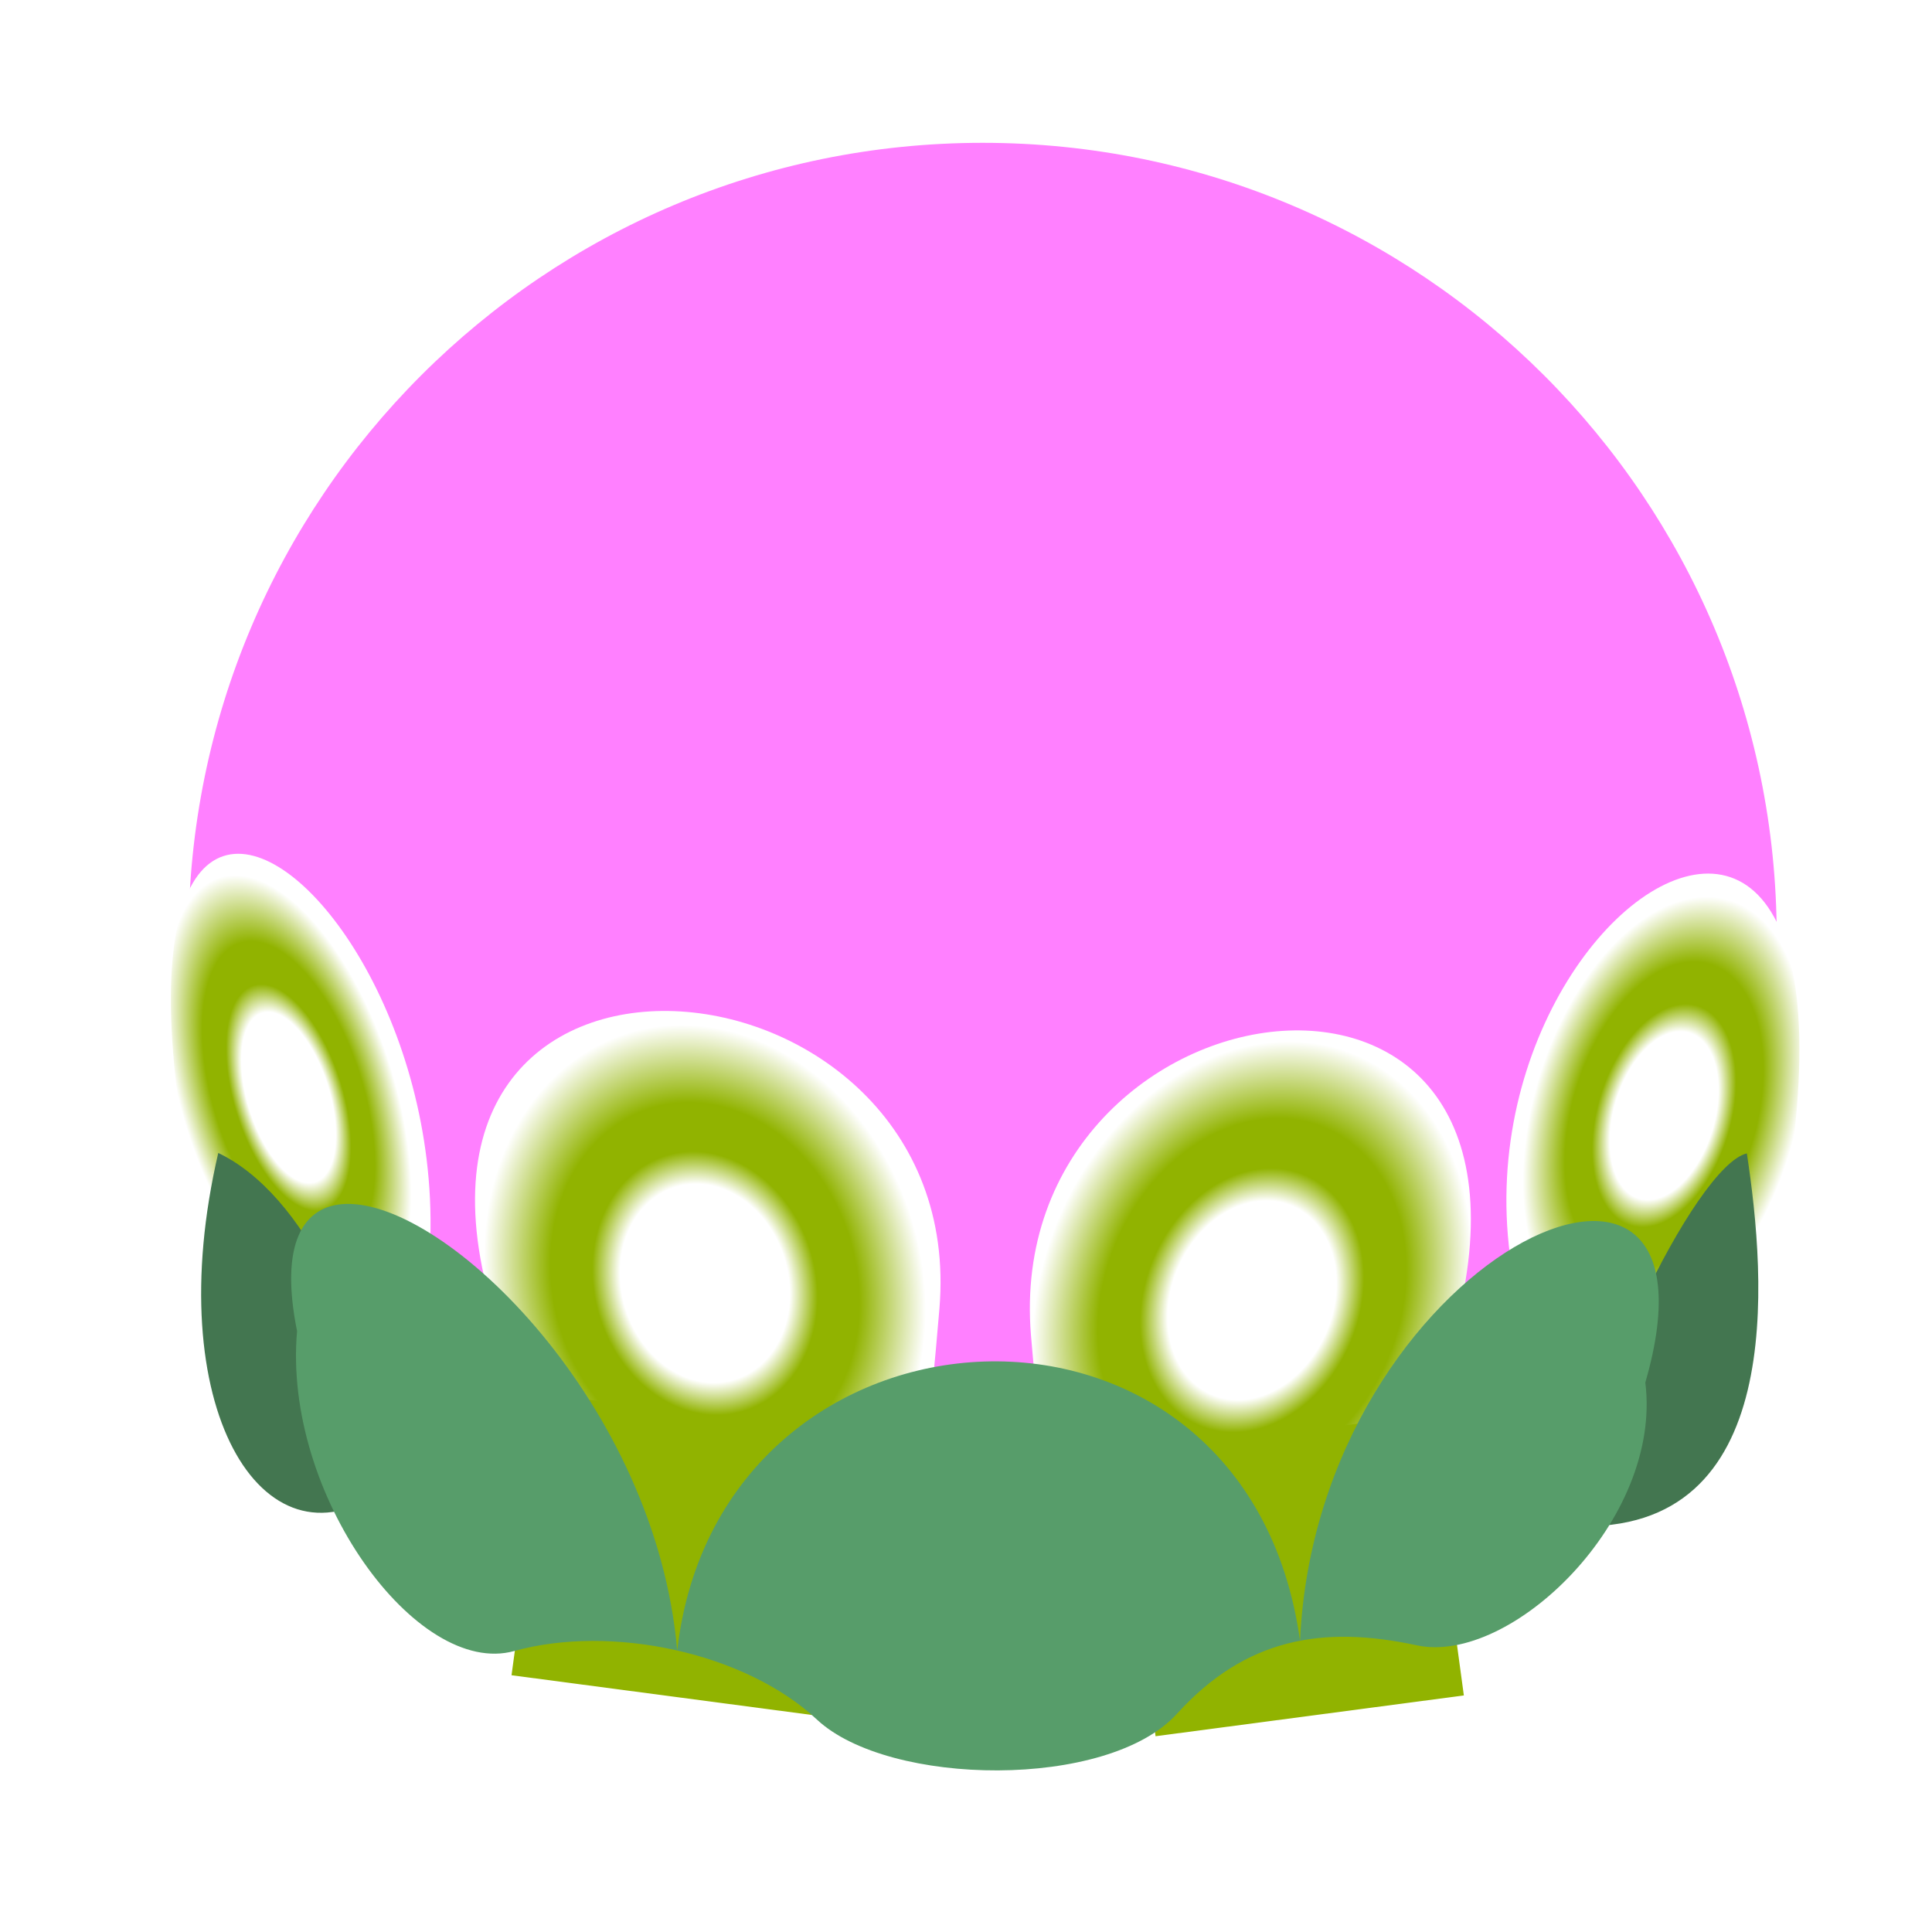
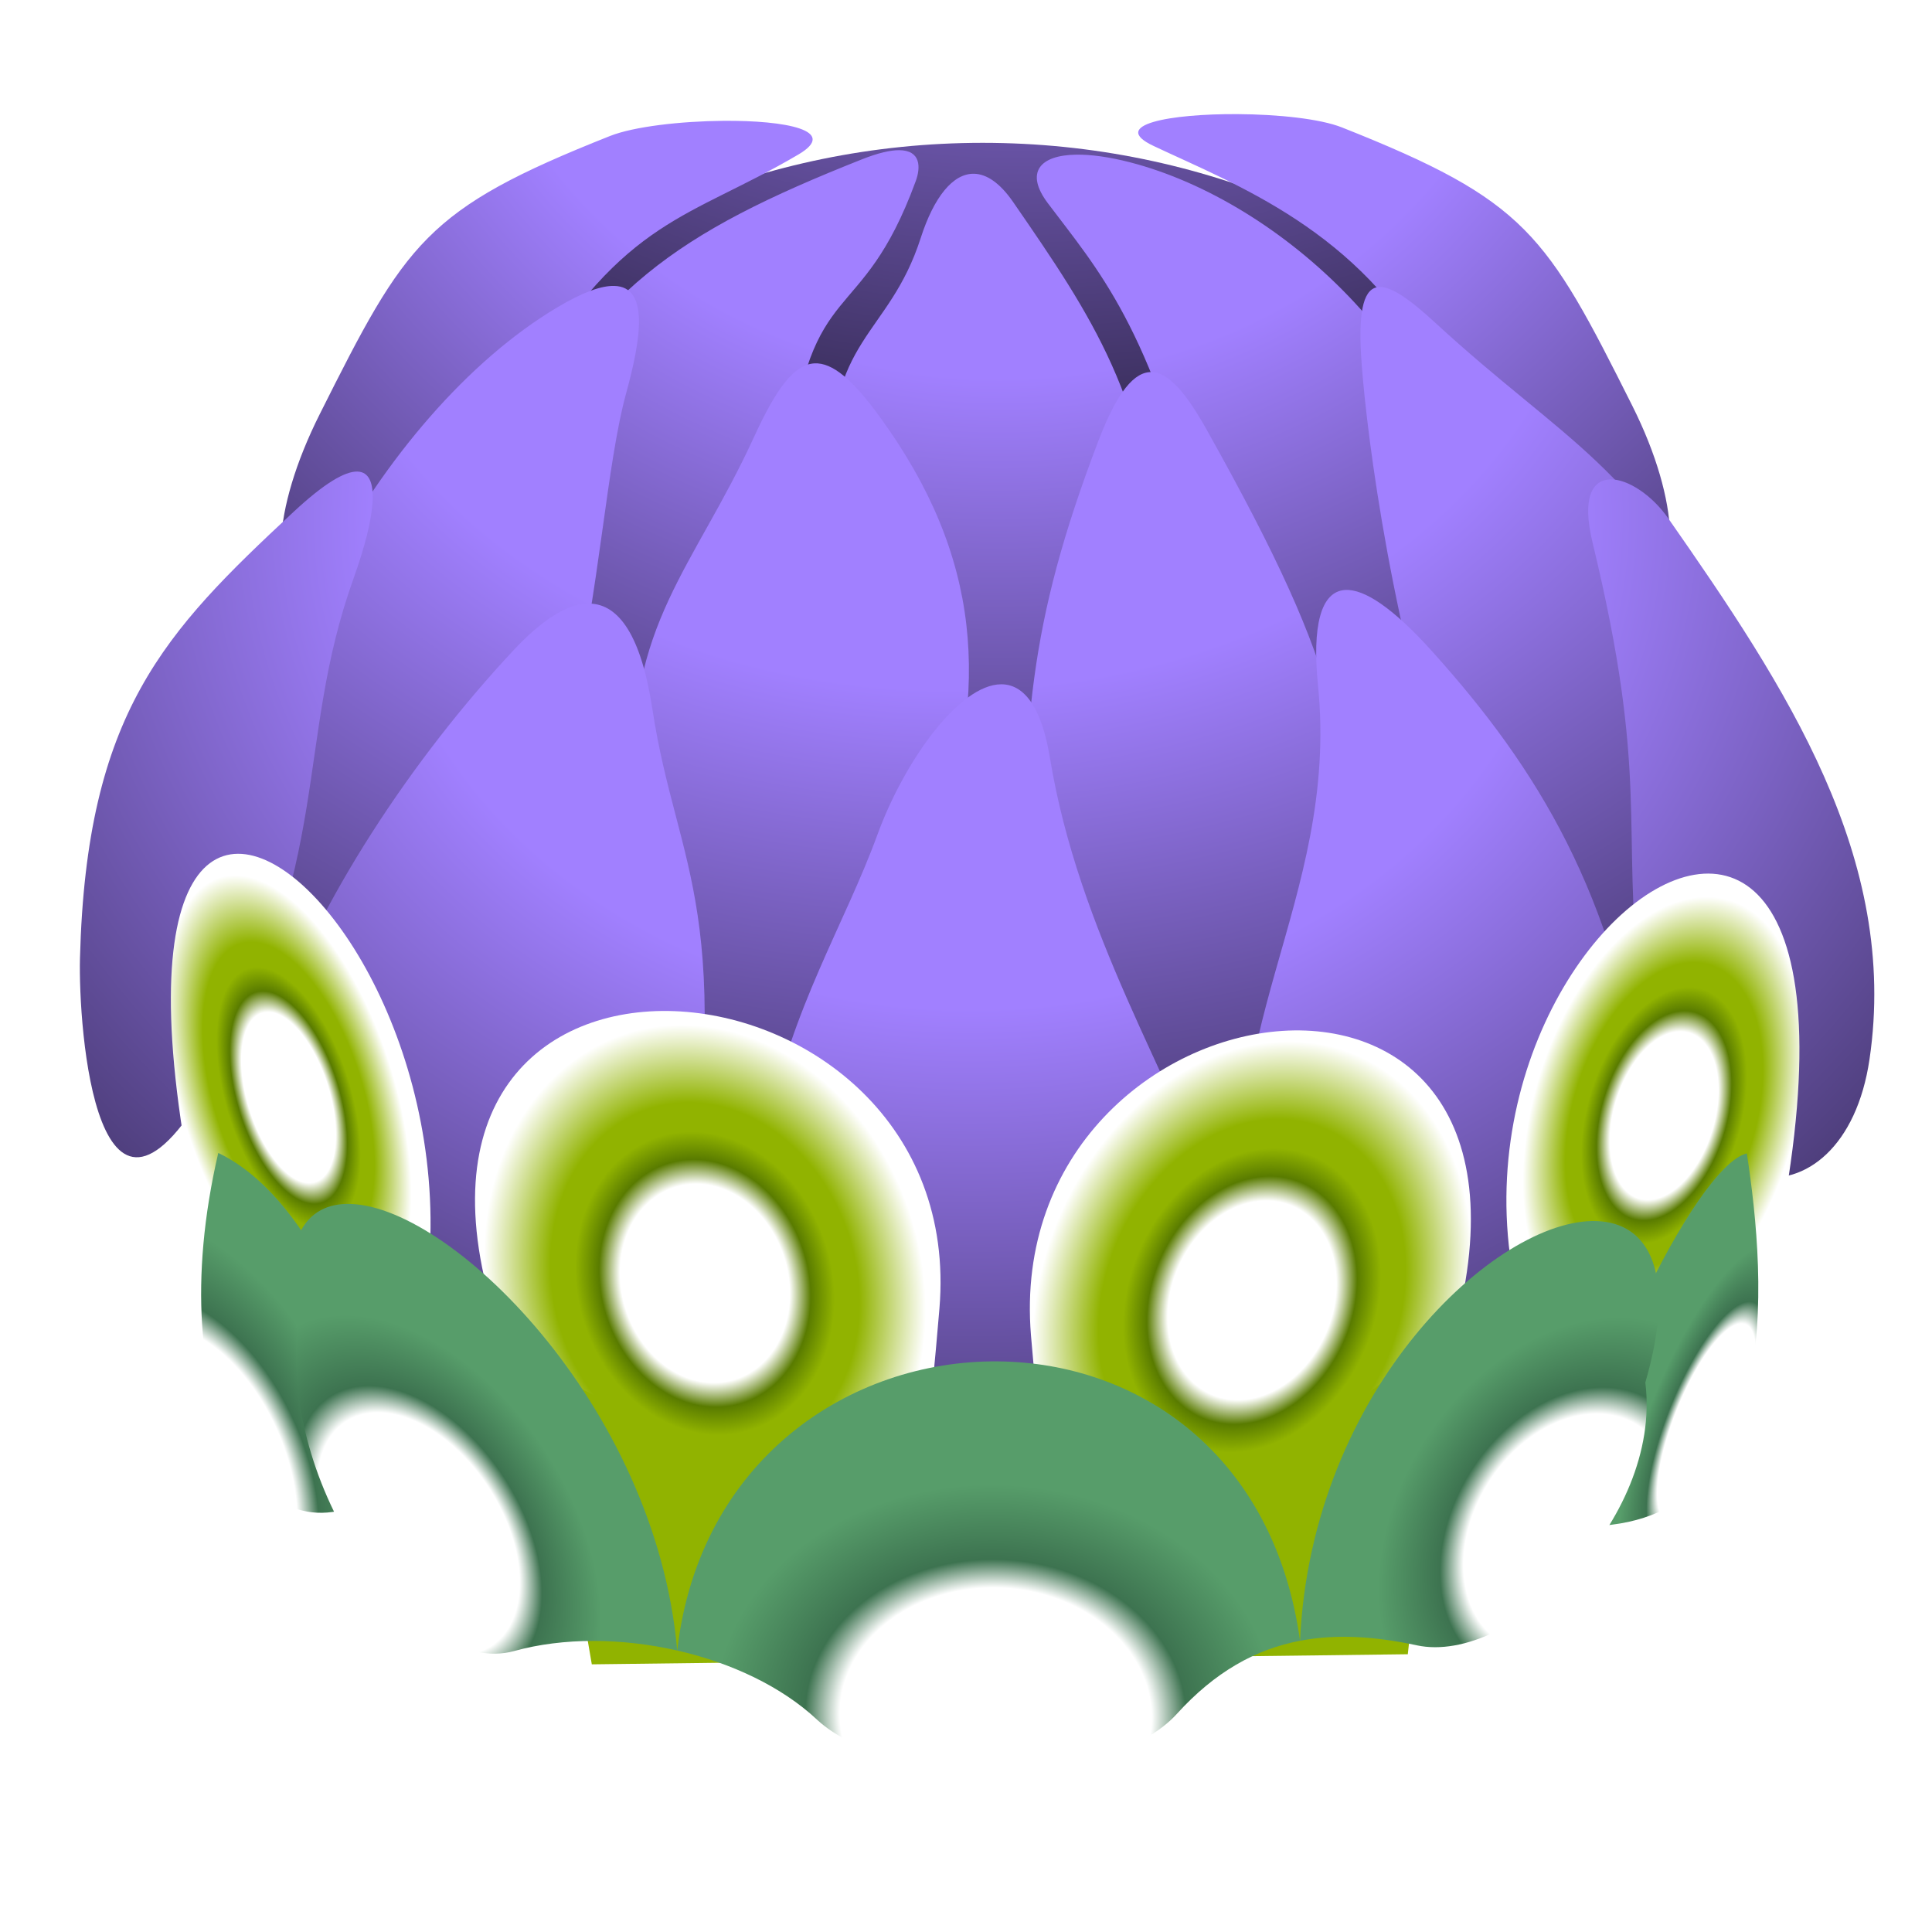
<svg xmlns="http://www.w3.org/2000/svg" xmlns:xlink="http://www.w3.org/1999/xlink" width="240mm" height="240mm" viewBox="0 0 240 240" version="1.1" id="svg5">
  <defs id="defs2">
-     <linearGradient id="linearGradient8337">
-       <stop style="stop-color:#ffffff;stop-opacity:1;" offset="0.384" id="stop8329" />
-       <stop style="stop-color:#91b300;stop-opacity:1;" offset="0.51" id="stop8331" />
-       <stop style="stop-color:#91b300;stop-opacity:1;" offset="0.702" id="stop8333" />
-       <stop style="stop-color:#ffffff;stop-opacity:1;" offset="1" id="stop8335" />
+     <linearGradient id="linearGradient28430">
+       <stop style="stop-color:#a180ff;stop-opacity:1;" offset="0.352" id="stop28426" />
+       <stop style="stop-color:#000000;stop-opacity:1;" offset="1" id="stop28428" />
    </linearGradient>
-     <linearGradient id="linearGradient8327">
-       <stop style="stop-color:#ffffff;stop-opacity:1;" offset="0.384" id="stop8319" />
-       <stop style="stop-color:#91b300;stop-opacity:1;" offset="0.51" id="stop8321" />
-       <stop style="stop-color:#91b300;stop-opacity:1;" offset="0.702" id="stop8323" />
-       <stop style="stop-color:#ffffff;stop-opacity:1;" offset="1" id="stop8325" />
+     <linearGradient id="linearGradient4938">
+       <stop style="stop-color:#ffffff;stop-opacity:1;" offset="0.553" id="stop4936" />
+       <stop style="stop-color:#3d7350;stop-opacity:1;" offset="0.676" id="stop4934" />
+       <stop style="stop-color:#579d6a;stop-opacity:1;" offset="1" id="stop5284" />
    </linearGradient>
    <linearGradient id="linearGradient8317">
      <stop style="stop-color:#ffffff;stop-opacity:1;" offset="0.384" id="stop8309" />
-       <stop style="stop-color:#91b300;stop-opacity:1;" offset="0.51" id="stop8311" />
+       <stop style="stop-color:#597b00;stop-opacity:1;" offset="0.479" id="stop8311" />
+       <stop style="stop-color:#91b300;stop-opacity:1;" offset="0.587" id="stop6012" />
      <stop style="stop-color:#91b300;stop-opacity:1;" offset="0.699" id="stop8313" />
      <stop style="stop-color:#ffffff;stop-opacity:1;" offset="1" id="stop8315" />
    </linearGradient>
-     <linearGradient id="linearGradient5187">
-       <stop style="stop-color:#ffffff;stop-opacity:1;" offset="0.384" id="stop5321" />
-       <stop style="stop-color:#91b300;stop-opacity:1;" offset="0.51" id="stop5317" />
-       <stop style="stop-color:#91b300;stop-opacity:1;" offset="0.702" id="stop5183" />
-       <stop style="stop-color:#ffffff;stop-opacity:1;" offset="1" id="stop5185" />
-     </linearGradient>
    <radialGradient xlink:href="#linearGradient8317" id="radialGradient5189" cx="87.673" cy="155.83" fx="87.673" fy="155.83" r="28.915" gradientTransform="matrix(0.8914702,-0.2694421,0.3256268,1.077362,-41.33172,15.15363)" gradientUnits="userSpaceOnUse" />
-     <radialGradient xlink:href="#linearGradient8327" id="radialGradient5329" cx="154.602" cy="163.925" fx="154.602" fy="163.925" r="27.392" gradientTransform="matrix(0.8791872,0.3688516,-0.4679111,1.115303,96.30995,-78.32326)" gradientUnits="userSpaceOnUse" />
-     <radialGradient xlink:href="#linearGradient5187" id="radialGradient6828" cx="37.878" cy="141.696" fx="37.878" fy="141.696" r="16.13" gradientTransform="matrix(0.782778,-0.2453237,0.5309486,1.694149,-69.03365,-94.42985)" gradientUnits="userSpaceOnUse" />
-     <radialGradient xlink:href="#linearGradient8337" id="radialGradient6832" gradientUnits="userSpaceOnUse" gradientTransform="matrix(-0.9648949,-0.2919073,-0.5024011,1.660679,315.6858,-85.26757)" cx="39.16" cy="141.682" fx="39.16" fy="141.682" r="16.13" />
+     <radialGradient xlink:href="#linearGradient8317" id="radialGradient5329" cx="154.602" cy="163.925" fx="154.602" fy="163.925" r="27.392" gradientTransform="matrix(0.8791872,0.3688516,-0.4679111,1.115303,96.30995,-78.32326)" gradientUnits="userSpaceOnUse" />
+     <radialGradient xlink:href="#linearGradient8317" id="radialGradient6828" cx="37.878" cy="141.696" fx="37.878" fy="141.696" r="16.13" gradientTransform="matrix(0.782778,-0.2453237,0.5309486,1.694149,-69.03365,-94.42985)" gradientUnits="userSpaceOnUse" />
+     <radialGradient xlink:href="#linearGradient8317" id="radialGradient6832" gradientUnits="userSpaceOnUse" gradientTransform="matrix(-0.9648949,-0.2919073,-0.5024011,1.660679,315.6858,-85.26757)" cx="39.16" cy="141.682" fx="39.16" fy="141.682" r="16.13" />
+     <radialGradient xlink:href="#linearGradient4938" id="radialGradient4940" cx="124.323" cy="238.593" fx="124.323" fy="238.593" r="38.684" gradientTransform="matrix(0.9044853,0.0356973,-0.02931538,0.7427834,18.24266,31.48709)" gradientUnits="userSpaceOnUse" />
+     <radialGradient xlink:href="#linearGradient4938" id="radialGradient6022" cx="193.969" cy="187.551" fx="193.969" fy="187.551" r="22.281" gradientTransform="matrix(0.8153363,0.5110214,-0.6860983,1.094672,165.4646,-113.9049)" gradientUnits="userSpaceOnUse" />
+     <radialGradient xlink:href="#linearGradient4938" id="radialGradient6032" cx="51.308" cy="188.335" fx="51.308" fy="188.335" r="23.979" gradientTransform="matrix(0.6780927,1.051846,-0.6609266,0.426079,141.6691,56.3182)" gradientUnits="userSpaceOnUse" />
+     <radialGradient xlink:href="#linearGradient4938" id="radialGradient6040" cx="24.483" cy="172.367" fx="24.483" fy="172.367" r="11.19" gradientTransform="matrix(1.591043,-0.7228412,1.224663,2.695601,-225.5797,-265.0363)" gradientUnits="userSpaceOnUse" />
+     <radialGradient xlink:href="#linearGradient4938" id="radialGradient6774" cx="214.88" cy="169.834" fx="214.88" fy="169.834" r="11.411" gradientTransform="matrix(0.5897581,0.2340543,-0.7680132,1.935201,215.6888,-202.2277)" gradientUnits="userSpaceOnUse" />
+     <radialGradient xlink:href="#linearGradient28430" id="radialGradient28432" cx="118.572" cy="50.245" fx="118.572" fy="50.245" r="111.456" gradientTransform="matrix(1.87896,-0.00408813,0.00338046,1.553709,-102.2944,-13.28947)" gradientUnits="userSpaceOnUse" />
+     <radialGradient xlink:href="#linearGradient28430" id="radialGradient28442" cx="122.379" cy="46.789" fx="122.379" fy="46.789" r="93.847" gradientTransform="matrix(2.401009,-0.0020695,0.00161154,1.869681,-175.6364,-63.42631)" gradientUnits="userSpaceOnUse" />
+     <radialGradient xlink:href="#linearGradient28430" id="radialGradient28450" cx="122.225" cy="12.167" fx="122.225" fy="12.167" r="86.292" gradientTransform="matrix(2.237922,-0.01523705,0.01409913,2.070788,-149.5068,-39.31358)" gradientUnits="userSpaceOnUse" />
+     <radialGradient xlink:href="#linearGradient28430" id="radialGradient28458" cx="122.339" cy="-62.325" fx="122.339" fy="-62.325" r="98.645" gradientTransform="matrix(1.895302,1.2550139e-4,-1.2545174e-4,1.894223,-104.7949,27.06578)" gradientUnits="userSpaceOnUse" />
  </defs>
  <g id="layer1">
-     <path id="path2237" style="fill:#ff80ff;stroke-width:0.356" d="m 220.71,116.387 c 0,27.24 -11.041,51.901 -28.892,69.753 -8.926,8.926 -18.935,15.558 -30.324,17.679 -12.243,2.28 -63.931,4.686 -77.368,1.212 -10.323,-2.669 -13.962,-1.039 -31.813,-18.891 -17.851,-17.851 -28.893,-42.513 -28.893,-69.753 -2e-6,-54.48 44.165,-98.645 98.645,-98.645 54.48,2e-6 98.645,44.165 98.645,98.645 z" />
-     <path style="fill:url(#radialGradient6828);fill-opacity:1;stroke:none;stroke-width:0.156px;stroke-linecap:butt;stroke-linejoin:miter;stroke-opacity:1" d="m 29.043,169.282 c 0.694,13.537 16.103,11.539 22.119,-0.494 15.438,-53.907 -52.23,-109.178 -22.119,0.494 z" id="path1502" />
-     <path style="fill:#437650;fill-opacity:1;stroke:none;stroke-width:0.265px;stroke-linecap:butt;stroke-linejoin:miter;stroke-opacity:1" d="m 27.114,143.225 c -7.336,31.516 5.489,52.362 20.251,42.032 -0.815,-19.54 -9.806,-37.068 -20.251,-42.032 z" id="path1736" />
+     <path id="path2237" style="fill:url(#radialGradient28458);stroke-width:0.356;fill-opacity:1" d="m 220.71,116.387 c 0,27.24 -11.041,51.901 -28.892,69.753 -8.926,8.926 -18.935,15.558 -30.324,17.679 -12.243,2.28 -63.931,4.686 -77.368,1.212 -10.323,-2.669 -13.962,-1.039 -31.813,-18.891 -17.851,-17.851 -28.893,-42.513 -28.893,-69.753 -2e-6,-54.48 44.165,-98.645 98.645,-98.645 54.48,2e-6 98.645,44.165 98.645,98.645 z" />
+     <path id="path14245-6" style="fill:url(#radialGradient28450);fill-opacity:1;stroke:none;stroke-width:0.265px;stroke-linecap:butt;stroke-linejoin:miter;stroke-opacity:1" d="M 153.74 14.176 C 145.406 14.125 137.709 15.49 143.3 18.13 C 153.708 23.045 168.78 28.602 178.029 45.532 C 202.41 90.161 214.936 74.658 202.763 50.39 C 192.038 29.007 189.672 24.937 166.696 15.827 C 163.971 14.747 158.741 14.207 153.74 14.176 z M 89.858 15.009 C 84.557 15.054 78.736 15.721 75.783 16.892 C 52.807 26.001 50.441 30.071 39.716 51.454 C 27.544 75.722 39.223 90.578 65.579 47.086 C 77.792 26.932 85.51 27.246 99.179 19.195 C 104.241 16.213 97.606 14.945 89.858 15.009 z M 111.679 18.656 C 110.611 18.655 109.119 18.982 107.075 19.792 C 84.099 28.901 73.469 36.114 62.846 57.548 C 47.126 89.268 92.943 99.656 97.971 57.168 C 100.741 33.765 106.923 41.134 113.756 22.502 C 114.379 20.805 114.409 18.659 111.679 18.656 z M 133.727 19.211 C 129.094 19.269 127.338 21.473 130.15 25.219 C 136.311 33.424 143.062 40.594 149.24 66.702 C 155.796 94.409 186.917 112.307 182.043 65.419 C 179.863 44.453 159.309 25.06 140.387 20.165 C 137.794 19.494 135.54 19.189 133.727 19.211 z M 120.999 21.584 C 118.387 21.529 116.015 24.468 114.372 29.57 C 110.391 41.936 102.618 41.857 103.269 59.756 C 104.798 101.856 146.207 100.348 144.05 70.659 C 142.509 49.451 135.813 39.523 125.856 25.097 C 124.221 22.728 122.567 21.617 120.999 21.584 z " />
+     <path id="path11333" style="fill:url(#radialGradient28442);fill-opacity:1;stroke:none;stroke-width:0.265px;stroke-linecap:butt;stroke-linejoin:miter;stroke-opacity:1" d="M 76.311 35.517 C 74.739 35.475 72.467 36.259 69.279 38.151 C 46.794 51.497 27.887 87.486 32.022 108.053 C 35.314 124.428 33.741 128.206 49.054 121.537 C 74.326 110.532 72.881 66.758 77.796 48.795 C 79.64 42.056 80.654 35.633 76.311 35.517 z M 171.282 35.654 C 169.508 35.781 168.748 38.24 169.071 44 C 169.454 50.809 172.072 74.397 179.717 98.645 C 191.067 134.646 233.002 118.029 214.491 80.194 C 203.575 57.882 194.455 54.978 178.297 40.097 C 175.201 37.245 172.847 35.542 171.282 35.654 z M 101.157 45.14 C 98.593 45.287 96.37 48.39 93.677 54.265 C 86.227 70.52 77.784 77.635 78.774 97.555 C 81.387 150.118 104.629 140.246 116.387 105.007 C 122.924 85.416 121.963 69.199 109.29 51.781 C 105.945 47.183 103.418 45.011 101.157 45.14 z M 143.127 46.224 C 140.951 46.109 138.79 48.624 136.426 54.819 C 127.558 78.071 127.315 89.672 126.845 115.142 C 126.17 151.777 172.815 144.594 170.136 120.11 C 166.989 91.348 167.642 85.08 149.91 53.4 C 147.493 49.081 145.303 46.338 143.127 46.224 z " />
+     <path id="path8296" style="fill:url(#radialGradient28432);fill-opacity:1;stroke:none;stroke-width:0.265px;stroke-linecap:butt;stroke-linejoin:miter;stroke-opacity:1" d="M 44.381 58.579 C 42.827 58.548 40.264 60.049 36.452 63.601 C 20.448 78.512 10.733 88.524 9.935 119.021 C 9.712 127.563 11.95 159.706 26.344 133.959 C 41.511 106.831 36.574 92.354 43.914 71.873 C 46.637 64.276 47.348 58.637 44.381 58.579 z M 200.033 59.552 C 197.838 59.606 196.471 61.766 197.832 67.395 C 204.865 96.482 201.423 102.343 203.677 122.491 C 206.963 151.855 229.067 153.086 232.237 131.589 C 235.922 106.601 221.882 85.371 207.205 64.349 C 205.252 61.551 202.228 59.498 200.033 59.552 z M 167.101 73.288 C 164.055 73.47 162.988 77.79 163.727 85.147 C 166.44 112.131 149.506 129.44 155.871 155.664 C 168.562 207.954 210.649 179.244 204.387 136.918 C 200.556 111.027 191.072 95.534 177.885 80.89 C 173.038 75.507 169.471 73.146 167.101 73.288 z M 73.301 74.981 C 70.524 74.893 67.264 77.064 63.8 80.768 C 51.208 94.228 39.428 112.001 33.806 128.251 C 17.729 174.721 74.997 215.962 84.416 158.208 C 91.825 112.777 84.142 108.427 81.04 88.072 C 79.649 78.944 76.873 75.095 73.301 74.981 z M 124.369 85.005 C 119.185 85.024 112.358 94.488 109 103.679 C 100.836 126.025 82.679 144.867 103.502 203.83 C 110.524 223.714 124.165 213.126 139.696 198.862 C 176.215 165.325 137.548 137.509 130.427 94.145 C 129.348 87.576 127.084 84.995 124.369 85.005 z " />
+     <path style="fill:url(#radialGradient6828);fill-opacity:1.0;stroke:none;stroke-width:0.156px;stroke-linecap:butt;stroke-linejoin:miter;stroke-opacity:1" d="m 29.043,169.282 c 0.694,13.537 16.103,11.539 22.119,-0.494 15.438,-53.907 -52.23,-109.178 -22.119,0.494 z" id="path1502" />
+     <path style="fill:url(#radialGradient6040);fill-opacity:1;stroke:none;stroke-width:0.265px;stroke-linecap:butt;stroke-linejoin:miter;stroke-opacity:1" d="m 27.114,143.225 c -7.336,31.516 5.489,52.362 20.251,42.032 -0.815,-19.54 -9.806,-37.068 -20.251,-42.032 z" id="path1736" />
    <path style="fill:url(#radialGradient5189);fill-opacity:1;stroke:none;stroke-width:0.253px;stroke-linecap:butt;stroke-linejoin:miter;stroke-opacity:1" d="m 61.873,164.841 c 39.423,118.603 50.315,51.741 54.826,-2.283 3.839,-45.97 -73.309,-53.322 -54.826,2.283 z" id="path462" />
-     <path style="fill:url(#radialGradient5329);fill-opacity:1;stroke:none;stroke-width:0.249px;stroke-linecap:butt;stroke-linejoin:miter;stroke-opacity:1" d="m 179.887,168.11 c -18.699,60.633 -45.408,75.524 -51.815,-2.221 -3.759,-45.612 69.771,-56.002 51.815,2.221 z" id="path4420" />
-     <path style="fill:url(#radialGradient6832);fill-opacity:1;stroke:none;stroke-width:0.156px;stroke-linecap:butt;stroke-linejoin:miter;stroke-opacity:1" d="m 216.788,170.787 c -1.698,16.548 -18.111,14.048 -24.879,0.259 -24.47,-54.157 54.489,-108.174 24.879,-0.259 z" id="path6830" />
-     <path style="fill:#437650;fill-opacity:1;stroke:none;stroke-width:0.265px;stroke-linecap:butt;stroke-linejoin:miter;stroke-opacity:1" d="m 195.602,189.57 c 26.419,1.108 23.786,-30.671 21.397,-46.29 -6.429,1.503 -21.318,32.468 -21.397,46.29 z" id="path11019" />
-     <rect style="fill:#91b300;fill-opacity:1;stroke:none;stroke-width:0.263;stroke-linecap:round;stroke-linejoin:round;stroke-opacity:0.469" id="rect8391" width="38.632" height="35.195" x="90.937" y="162.78" transform="matrix(0.9913637,0.131141,-0.1343978,0.9909275,0,0)" />
-     <rect style="fill:#91b300;fill-opacity:1;stroke:none;stroke-width:0.263;stroke-linecap:round;stroke-linejoin:round;stroke-opacity:0.469" id="rect9221" width="38.632" height="35.195" x="-151.89" y="197.448" transform="matrix(-0.9913637,0.131141,0.1343978,0.9909275,0,0)" />
-     <path id="path9515" style="fill:#579d6a;fill-opacity:1;stroke:none;stroke-width:0.265px;stroke-linecap:butt;stroke-linejoin:miter;stroke-opacity:1" d="M 42.956 149.557 C 37.642 149.719 34.706 154.468 36.903 165.355 C 35.104 185.631 51.803 208.445 63.871 205.097 C 75.939 201.748 92.56 205.268 101.484 213.613 C 110.408 221.957 137.63 222.337 146.194 212.903 C 154.757 203.47 164.345 201.876 176 204.387 C 187.655 206.898 206.531 188.822 204.387 171.742 C 215.952 131.818 163.666 156.139 161.494 203.819 C 154.805 155.651 89.407 159.092 84.125 205.03 C 81.469 174.525 55.543 149.173 42.956 149.557 z " />
+     <path style="fill:url(#radialGradient5329);fill-opacity:1.0;stroke:none;stroke-width:0.249px;stroke-linecap:butt;stroke-linejoin:miter;stroke-opacity:1" d="m 179.887,168.11 c -18.699,60.633 -45.408,75.524 -51.815,-2.221 -3.759,-45.612 69.771,-56.002 51.815,2.221 z" id="path4420" />
+     <path style="fill:url(#radialGradient6832);fill-opacity:1.0;stroke:none;stroke-width:0.156px;stroke-linecap:butt;stroke-linejoin:miter;stroke-opacity:1" d="m 216.788,170.787 c -1.698,16.548 -18.111,14.048 -24.879,0.259 -24.47,-54.157 54.489,-108.174 24.879,-0.259 z" id="path6830" />
+     <path style="fill:url(#radialGradient6774);fill-opacity:1;stroke:none;stroke-width:0.265px;stroke-linecap:butt;stroke-linejoin:miter;stroke-opacity:1" d="m 195.602,189.57 c 26.419,1.108 23.786,-30.671 21.397,-46.29 -6.429,1.503 -21.318,32.468 -21.397,46.29 z" id="path11019" />
+     <path style="fill:#91b300;stroke:none;stroke-width:0.265px;stroke-linecap:butt;stroke-linejoin:miter;stroke-opacity:1;fill-opacity:1" d="m 67.244,170.116 19.069,9.284 26.847,-3.513 34.625,6.022 12.796,-1.756 18.567,-14.051 -4.265,39.393 -101.367,1.255 z" id="path6014" />
+     <path style="fill:url(#radialGradient6032);fill-opacity:1;stroke:none;stroke-width:0.265px;stroke-linecap:butt;stroke-linejoin:miter;stroke-opacity:1" d="m 42.956,149.557 c -5.314,0.162 -8.25,4.911 -6.053,15.798 -1.8,20.276 14.9,43.091 26.968,39.742 6.114,-1.697 13.396,-1.627 20.254,-0.063 v -0.003 C 81.469,174.525 55.543,149.173 42.956,149.557 Z" id="path9515" />
+     <path id="path4161" style="fill:url(#radialGradient4940);fill-opacity:1;stroke:none;stroke-width:0.265px;stroke-linecap:butt;stroke-linejoin:miter;stroke-opacity:1" d="M 123.955 169.115 C 105.555 168.955 86.849 181.344 84.125 205.03 L 84.125 205.033 C 90.804 206.556 97.081 209.496 101.484 213.613 C 110.408 221.957 137.63 222.337 146.194 212.903 C 150.922 207.694 155.965 204.879 161.494 203.822 L 161.494 203.819 C 158.254 180.487 141.24 169.265 123.955 169.115 z " />
+     <path style="fill:url(#radialGradient6022);fill-opacity:1;stroke:none;stroke-width:0.265px;stroke-linecap:butt;stroke-linejoin:miter;stroke-opacity:1" d="m 198.308,151.684 c -12.381,-0.385 -35.389,20.845 -36.814,52.135 v 0.004 c 4.484,-0.857 9.288,-0.56 14.507,0.565 11.655,2.511 30.531,-15.565 28.387,-32.645 3.976,-13.724 0.406,-19.856 -6.079,-20.058 z" id="path4169" />
  </g>
</svg>
